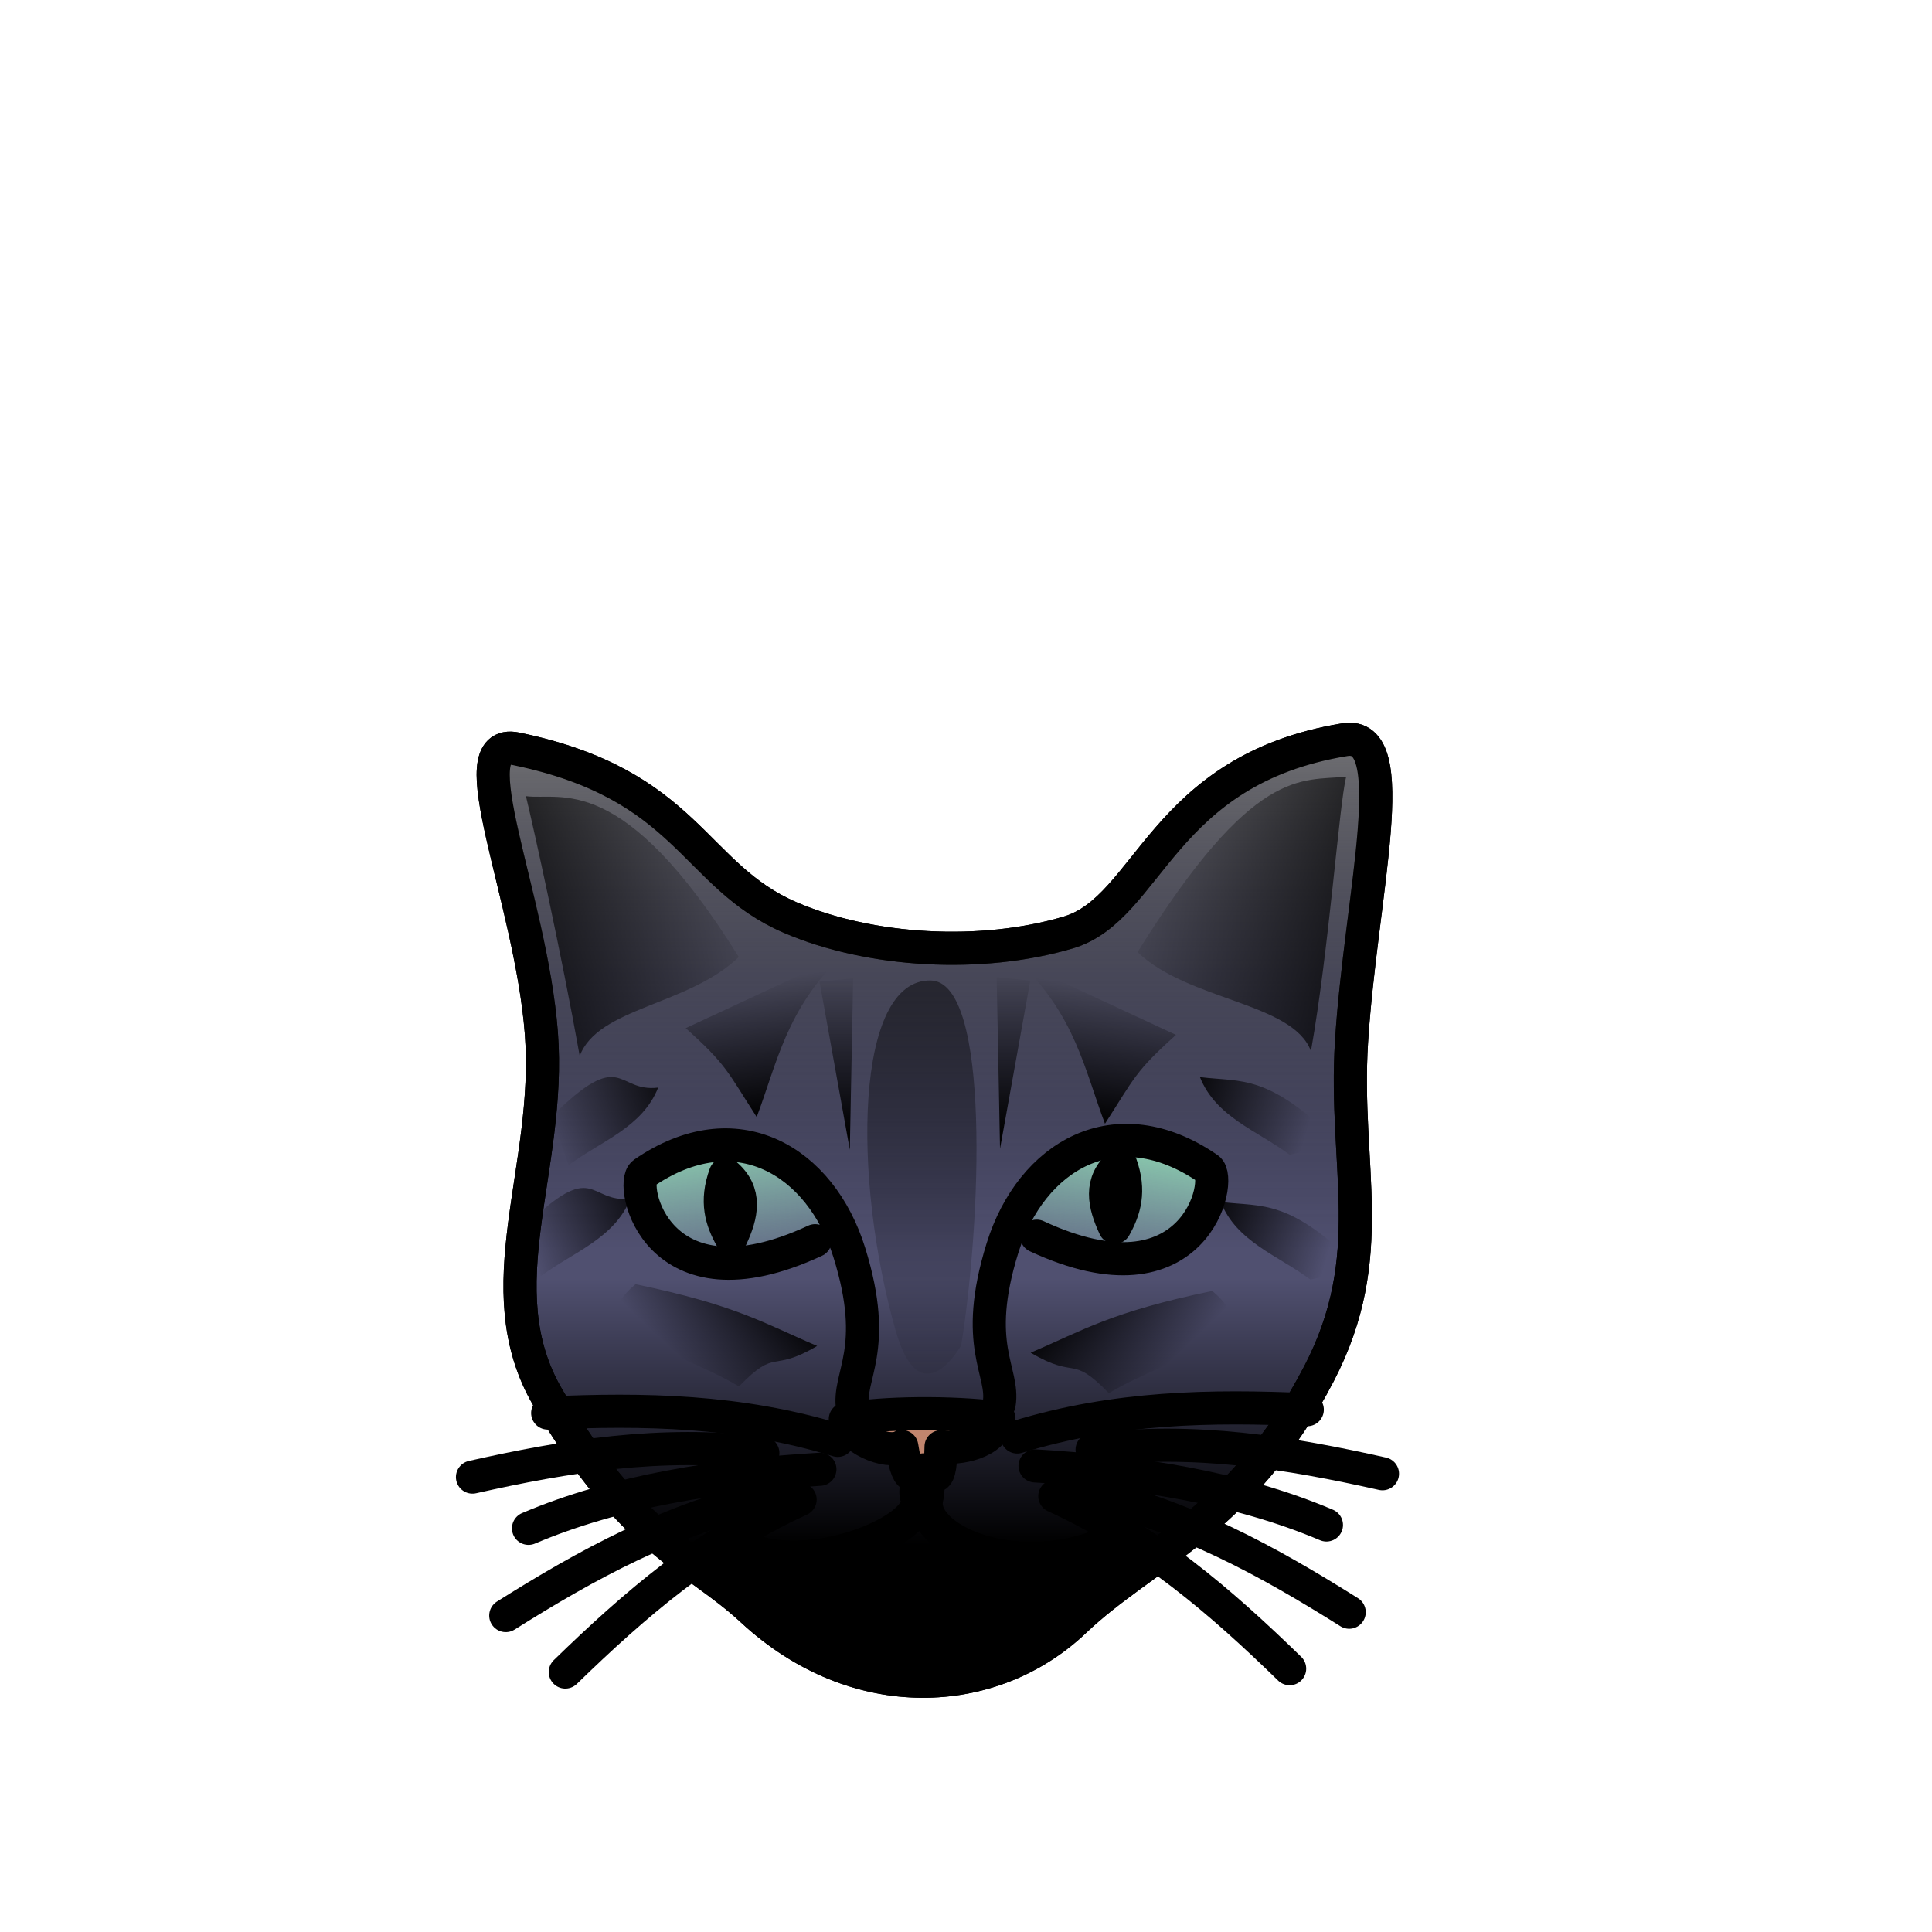
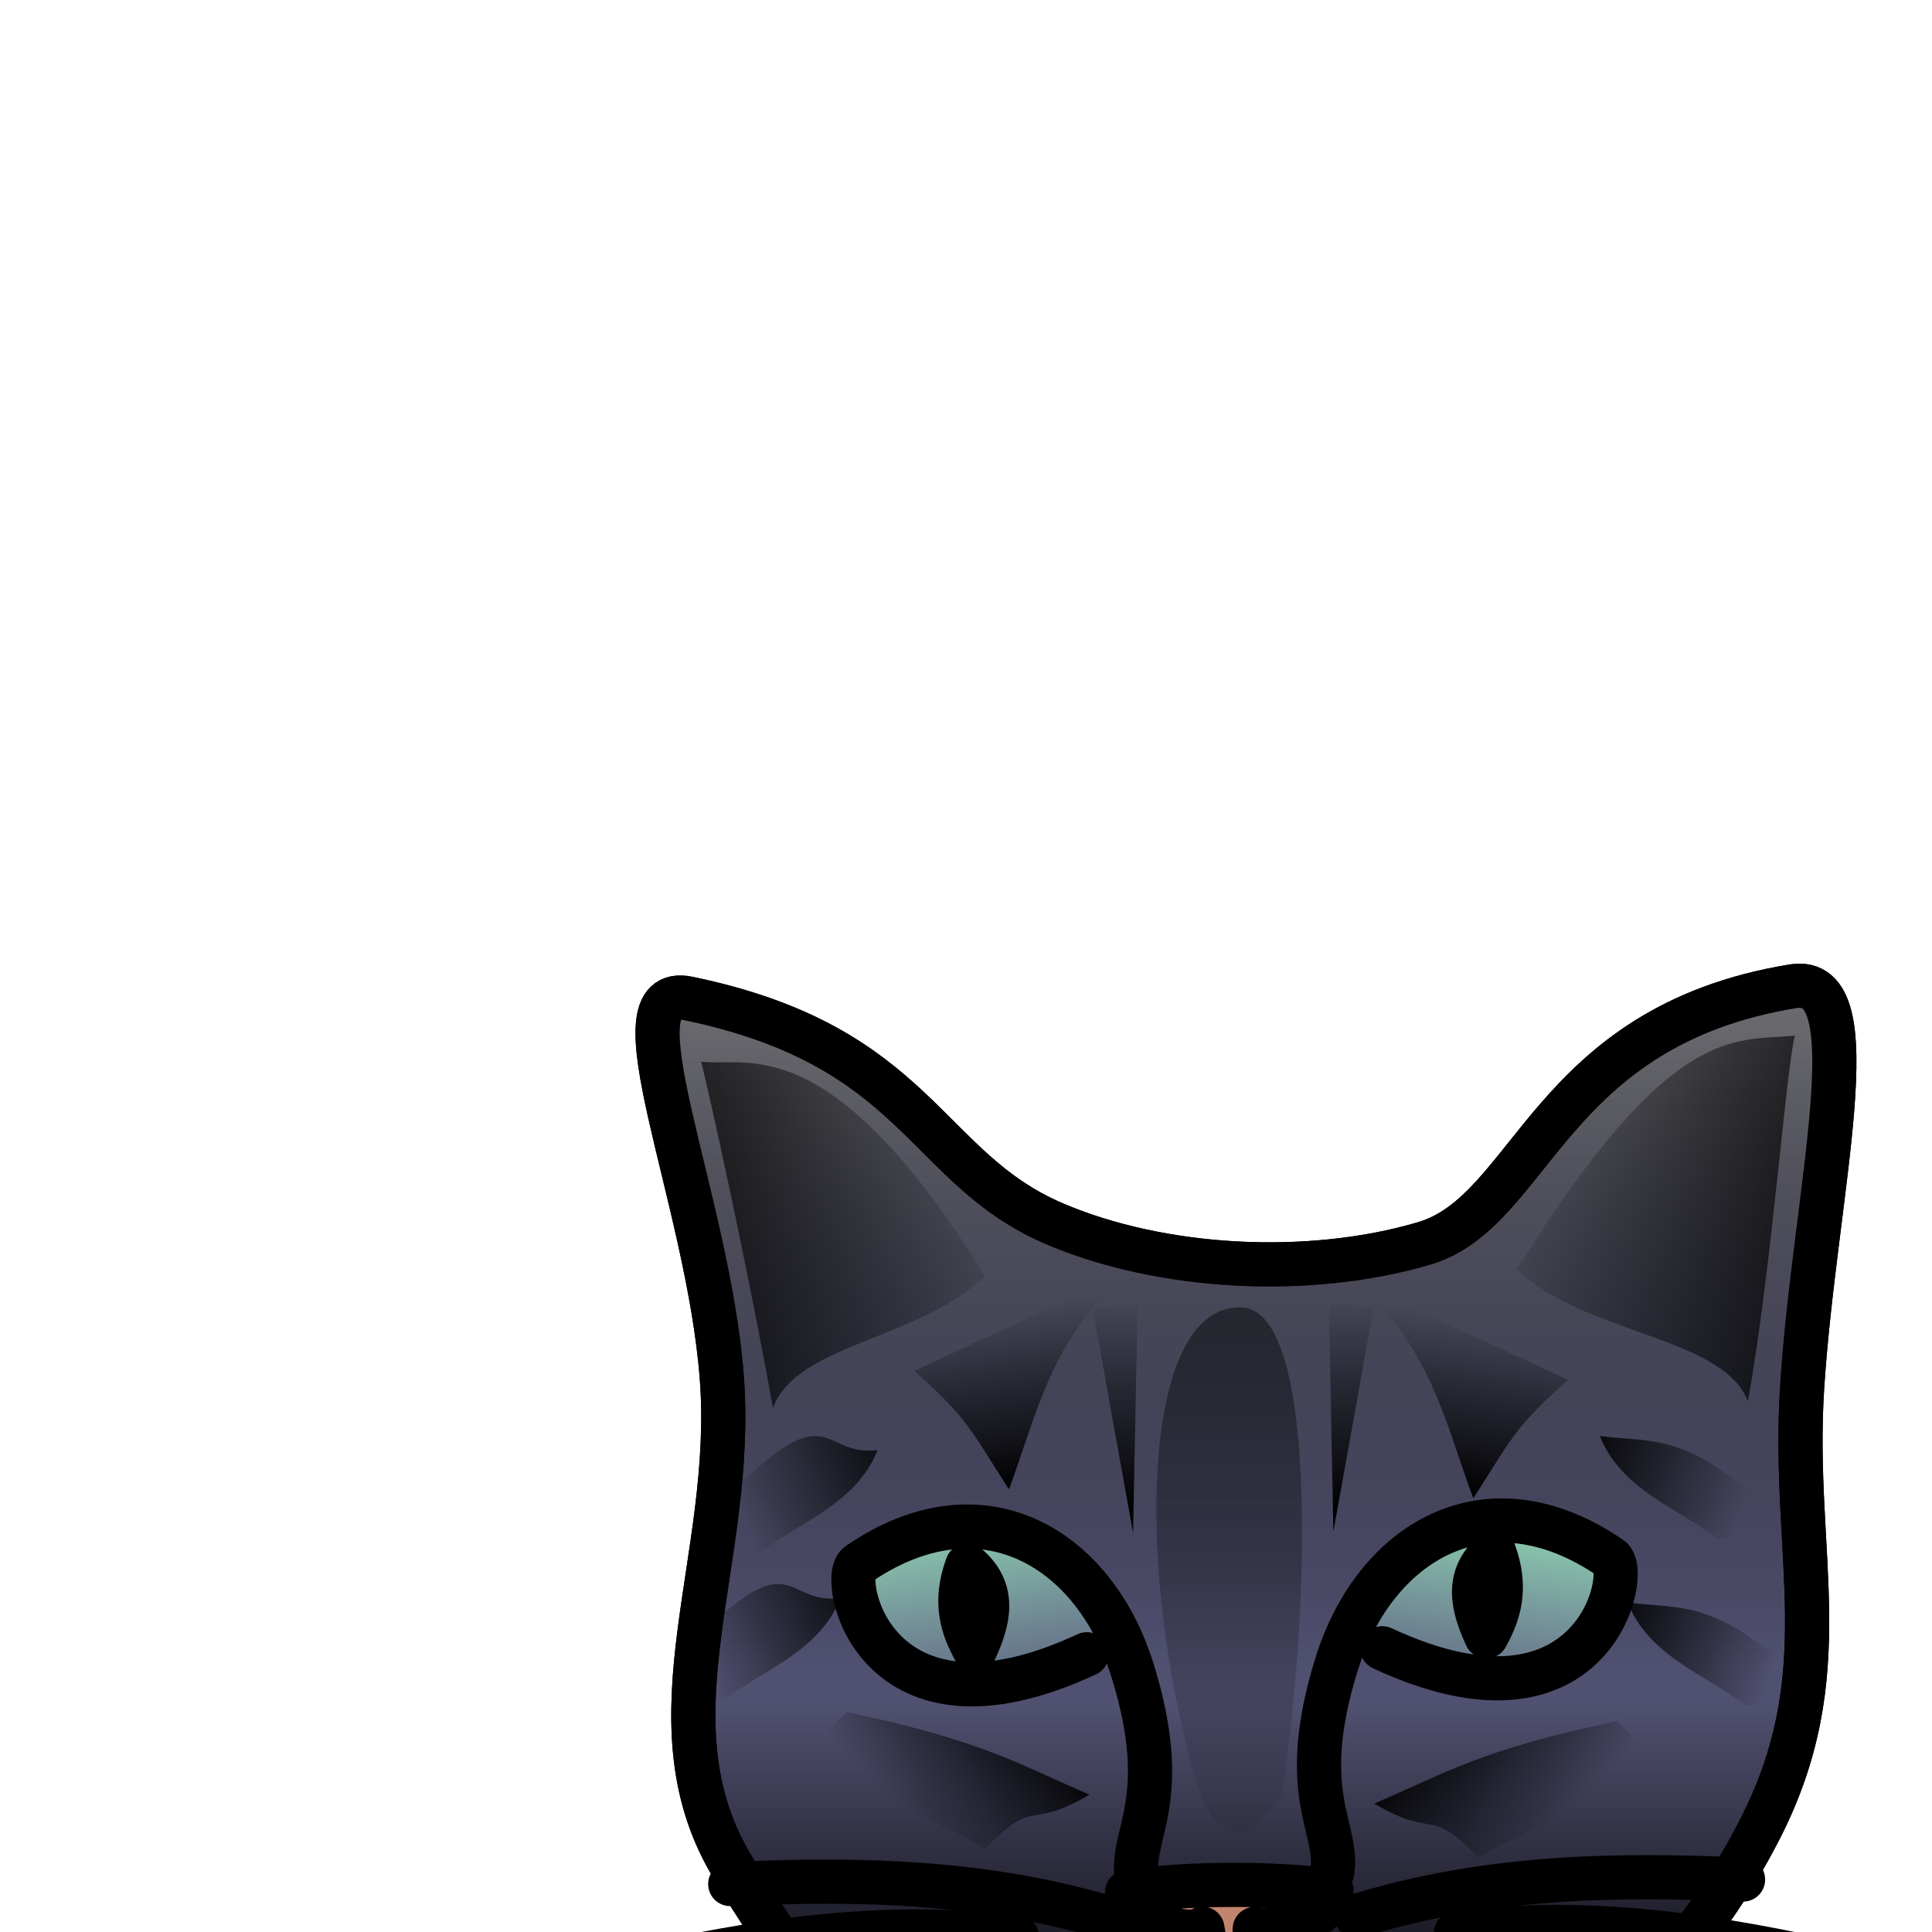
- <svg xmlns="http://www.w3.org/2000/svg" xmlns:xlink="http://www.w3.org/1999/xlink" width="700pt" height="700pt" id="svg36220" version="1.0">
+ <svg xmlns="http://www.w3.org/2000/svg" xmlns:xlink="http://www.w3.org/1999/xlink" viewBox="-0.0 -0.0 700.0 700.0" width="700pt" height="700pt" id="svg36220" version="1.0">
  <defs id="defs36222">
    <linearGradient id="linearGradient3284">
      <stop style="stop-color:#808080;stop-opacity:1;" offset="0" id="stop3286" />
      <stop style="stop-color:#000000;stop-opacity:0;" offset="1" id="stop3288" />
    </linearGradient>
    <linearGradient id="linearGradient3268">
      <stop style="stop-color:#8accae;stop-opacity:1;" offset="0" id="stop3270" />
      <stop style="stop-color:#9fc1cd;stop-opacity:0;" offset="1" id="stop3272" />
    </linearGradient>
    <linearGradient id="linearGradient2305">
      <stop style="stop-color:#000000;stop-opacity:1;" offset="0" id="stop2307" />
      <stop style="stop-color:#000000;stop-opacity:0;" offset="1" id="stop2309" />
    </linearGradient>
    <linearGradient id="linearGradient2507">
      <stop style="stop-color:#000000;stop-opacity:1;" offset="0" id="stop2509" />
      <stop style="stop-color:#505070;stop-opacity:1;" offset="1" id="stop2511" />
    </linearGradient>
    <linearGradient xlink:href="#linearGradient2305" id="linearGradient2311" x1="2394.735" y1="-485" x2="2394.735" y2="-938.333" gradientUnits="userSpaceOnUse" gradientTransform="matrix(0.172296,0,0,0.172296,-8.565428,632.0951)" />
    <linearGradient xlink:href="#linearGradient2305" id="linearGradient2313" x1="2087.14" y1="-485" x2="2033.252" y2="-862.516" gradientUnits="userSpaceOnUse" gradientTransform="matrix(0.172296,0,0,0.172296,9.474464,623.1773)" />
    <linearGradient xlink:href="#linearGradient2305" id="linearGradient2317" gradientUnits="userSpaceOnUse" gradientTransform="matrix(1.681728e-2,-0.171473,0.171473,1.681728e-2,339.9256,1003.6)" x1="2470.081" y1="-364.988" x2="2309.711" y2="-733.761" />
    <linearGradient xlink:href="#linearGradient2305" id="linearGradient2323" gradientUnits="userSpaceOnUse" x1="2234.743" y1="-614.407" x2="1987.283" y2="-832.365" gradientTransform="matrix(6.907793e-3,-0.172157,0.172157,6.907793e-3,463.981,1009.366)" />
    <linearGradient xlink:href="#linearGradient2305" id="linearGradient2333" gradientUnits="userSpaceOnUse" x1="2087.14" y1="-485" x2="2033.252" y2="-862.516" gradientTransform="matrix(-0.172296,0,0,0.172296,889.8839,626.4261)" />
    <linearGradient xlink:href="#linearGradient2305" id="linearGradient2335" gradientUnits="userSpaceOnUse" gradientTransform="matrix(-0.172296,0,0,0.172296,902.2034,631.5868)" x1="2394.735" y1="-485" x2="2394.735" y2="-938.333" />
    <linearGradient xlink:href="#linearGradient2305" id="linearGradient2337" gradientUnits="userSpaceOnUse" gradientTransform="matrix(-1.681728e-2,-0.171473,-0.171473,1.681728e-2,554.3554,1005.224)" x1="2437.968" y1="-388.633" x2="2293.654" y2="-745.584" />
    <linearGradient xlink:href="#linearGradient2305" id="linearGradient2339" gradientUnits="userSpaceOnUse" gradientTransform="matrix(-6.907793e-3,-0.172157,-0.172157,6.907793e-3,428.6757,1012.614)" x1="2234.743" y1="-614.407" x2="1987.283" y2="-832.365" />
    <linearGradient xlink:href="#linearGradient2305" id="linearGradient2363" gradientUnits="userSpaceOnUse" x1="1647.14" y1="-382.909" x2="2633.252" y2="-582.909" gradientTransform="matrix(0.155805,0,0,0.155805,-41.94562,535.8173)" />
    <linearGradient xlink:href="#linearGradient2305" id="linearGradient2367" gradientUnits="userSpaceOnUse" gradientTransform="matrix(-0.155805,0,0,0.155805,948.4112,533.4479)" x1="1647.14" y1="-382.909" x2="2633.252" y2="-582.909" />
    <linearGradient xlink:href="#linearGradient2305" id="linearGradient3256" gradientUnits="userSpaceOnUse" gradientTransform="matrix(0.170105,-2.738572e-2,-2.738572e-2,-0.170105,25.9725,498.9411)" x1="2653.51" y1="1167.897" x2="2228.905" y2="-1469.516" />
    <linearGradient xlink:href="#linearGradient2305" id="linearGradient3260" gradientUnits="userSpaceOnUse" gradientTransform="matrix(-1.681728e-2,-0.171473,-0.171473,1.681728e-2,544.3032,944.911)" x1="2437.968" y1="-388.633" x2="2293.654" y2="-745.584" />
    <linearGradient xlink:href="#linearGradient2305" id="linearGradient3264" gradientUnits="userSpaceOnUse" gradientTransform="matrix(1.681728e-2,-0.171473,0.171473,1.681728e-2,353.3285,949.9882)" x1="2470.081" y1="-364.988" x2="2309.711" y2="-733.761" />
    <linearGradient xlink:href="#linearGradient3268" id="linearGradient3274" x1="337.506" y1="472.642" x2="352.788" y2="578.182" gradientUnits="userSpaceOnUse" gradientTransform="matrix(0.710798,0,0,0.710798,115.3628,215.2881)" />
    <linearGradient xlink:href="#linearGradient3268" id="linearGradient3278" gradientUnits="userSpaceOnUse" x1="337.506" y1="472.642" x2="352.788" y2="578.182" gradientTransform="matrix(-0.710798,0,0,0.710798,778.7826,216.4727)" />
    <linearGradient xlink:href="#linearGradient3284" id="linearGradient3290" x1="466.629" y1="160.42" x2="466.629" y2="546.33" gradientUnits="userSpaceOnUse" gradientTransform="matrix(0.710798,0,0,0.710798,115.3628,215.2882)" />
    <linearGradient xlink:href="#linearGradient2507" id="linearGradient3296" gradientUnits="userSpaceOnUse" x1="472.81" y1="747.087" x2="472.81" y2="566.33" gradientTransform="matrix(0.710798,0,0,0.710798,115.3628,215.2882)" />
  </defs>
  <g id="layer1">
    <path style="fill:url(#linearGradient3296);fill-opacity:1;fill-rule:evenodd;stroke:#000000;stroke-width:16;stroke-linecap:round;stroke-linejoin:round;stroke-miterlimit:4;stroke-dasharray:none;stroke-opacity:1" d="M 381.839,443.295 C 334.689,423.05 332.714,378.975 249.319,361.756 C 220.502,355.806 256.459,433.346 261.517,499.004 C 266.576,564.672 233.771,622.138 264.554,674.994 C 305.461,745.237 335.546,752.11 363.238,777.808 C 413.675,824.612 479.427,820.922 519.227,783.007 C 552.897,750.93 600.201,734.895 637.215,663.592 C 666.831,606.54 649.094,563.765 652.925,503.05 C 657.393,432.225 678.672,352.585 649.601,357.353 C 560.689,371.934 555.369,438.863 516.044,450.49 C 474.145,462.876 420.604,459.941 381.839,443.295 z " id="path3294" />
    <path id="path3280" d="M 381.839,443.295 C 334.689,423.05 332.714,378.975 249.319,361.756 C 220.502,355.806 256.459,433.346 261.517,499.004 C 266.576,564.672 233.771,622.138 264.554,674.994 C 305.461,745.237 335.546,752.11 363.238,777.808 C 413.675,824.612 479.427,820.922 519.227,783.007 C 552.897,750.93 600.201,734.895 637.215,663.592 C 666.831,606.54 649.094,563.765 652.925,503.05 C 657.393,432.225 678.672,352.585 649.601,357.353 C 560.689,371.934 555.369,438.863 516.044,450.49 C 474.145,462.876 420.604,459.941 381.839,443.295 z " style="fill:url(#linearGradient3290);fill-opacity:1;fill-rule:evenodd;stroke:#000000;stroke-width:16;stroke-linecap:round;stroke-linejoin:round;stroke-miterlimit:4;stroke-dasharray:none;stroke-opacity:1" />
    <path style="fill:url(#linearGradient3278);fill-opacity:1;fill-rule:evenodd;stroke:none;stroke-width:16;stroke-linecap:round;stroke-linejoin:round;stroke-miterlimit:4;stroke-dasharray:none;stroke-opacity:1" d="M 492.482,596.471 C 506.287,552.147 544.628,538.728 583.223,567.965 C 592.841,575.25 569.858,636.785 492.482,596.471 z " id="path3276" />
    <path id="path3266" d="M 401.663,595.287 C 387.858,550.962 349.518,537.543 310.922,566.78 C 301.305,574.066 324.287,635.6 401.663,595.287 z " style="fill:url(#linearGradient3274);fill-opacity:1;fill-rule:evenodd;stroke:none;stroke-width:16;stroke-linecap:round;stroke-linejoin:round;stroke-miterlimit:4;stroke-dasharray:none;stroke-opacity:1" />
    <path id="path2267" d="M 408.369,685.567 C 410.405,694.581 428.37,702.883 435.656,698.792 C 439.137,720.59 442.674,710.634 446.217,710.072 C 449.355,709.574 454.23,722.044 454.62,698.887 C 462.574,700.183 480.616,697.2 481.871,685.491 L 482.445,684.917 C 459.321,682.017 426.899,682.341 408.369,685.567 z " style="fill:#c1856e;fill-opacity:1;fill-rule:evenodd;stroke:#000000;stroke-width:16;stroke-linecap:round;stroke-linejoin:round;stroke-miterlimit:4;stroke-dasharray:none;stroke-opacity:1" />
    <path style="fill:none;fill-opacity:0.75;fill-rule:evenodd;stroke:#000000;stroke-width:16;stroke-linecap:round;stroke-linejoin:round;stroke-miterlimit:4;stroke-dasharray:none;stroke-opacity:1" d="M 404.706,695.829 C 357.065,681.205 310.698,680.584 264.572,682.62" id="path2281" />
    <path id="path2283" d="M 368.523,701.943 C 319.054,695.92 273.299,703.459 228.249,713.571" style="fill:none;fill-opacity:0.75;fill-rule:evenodd;stroke:#000000;stroke-width:16;stroke-linecap:round;stroke-linejoin:round;stroke-miterlimit:4;stroke-dasharray:none;stroke-opacity:1" />
    <path style="fill:none;fill-opacity:0.75;fill-rule:evenodd;stroke:#000000;stroke-width:16;stroke-linecap:round;stroke-linejoin:round;stroke-miterlimit:4;stroke-dasharray:none;stroke-opacity:1" d="M 396.088,709.79 C 346.342,712.758 297.815,720.277 255.316,738.323" id="path2285" />
    <path id="path2289" d="M 529.648,747.376 C 487.087,762.806 443.237,742.681 447.757,723.596 C 450.635,711.444 440.221,714.758 442.912,723.588 C 447.642,739.106 389.121,762.956 358.605,747.01" style="fill:none;fill-opacity:0.75;fill-rule:evenodd;stroke:#000000;stroke-width:16;stroke-linecap:round;stroke-linejoin:round;stroke-miterlimit:4;stroke-dasharray:none;stroke-opacity:1" />
    <path style="fill:none;fill-opacity:0.75;fill-rule:evenodd;stroke:#000000;stroke-width:16;stroke-linecap:round;stroke-linejoin:round;stroke-miterlimit:4;stroke-dasharray:none;stroke-opacity:1" d="M 411.902,680.502 C 409.246,664.573 425.05,652.463 410.294,605.086 C 396.489,560.761 355.612,535.993 310.922,566.78 C 303.707,571.751 316.932,635.164 393.768,599.373" id="path2291" />
    <path style="fill:#000000;fill-opacity:1;fill-rule:evenodd;stroke:#000000;stroke-width:16;stroke-linecap:round;stroke-linejoin:round;stroke-miterlimit:4;stroke-dasharray:none;stroke-opacity:1" d="M 350.426,567.245 C 360.86,576.11 358.385,586.827 353.22,597.929 C 348.609,589.649 345.587,580.528 350.426,567.245 z " id="path2293" />
    <path style="fill:url(#linearGradient2313);fill-opacity:1;fill-rule:evenodd;stroke:none;stroke-width:16;stroke-linecap:round;stroke-linejoin:round;stroke-miterlimit:4;stroke-dasharray:none;stroke-opacity:1" d="M 331.256,496.686 C 351.132,514.524 351.29,517.49 365.552,539.614 C 375.388,513.578 379.806,487.542 406.903,461.506 L 331.256,496.686 z " id="path2299" />
    <path style="fill:url(#linearGradient2311);fill-opacity:1;fill-rule:evenodd;stroke:none;stroke-width:16;stroke-linecap:round;stroke-linejoin:round;stroke-miterlimit:4;stroke-dasharray:none;stroke-opacity:1" d="M 395.915,474.214 L 410.535,555.435 L 412.159,472.59 L 395.915,474.214 z " id="path2303" />
    <path id="path2315" d="M 261.265,616.505 C 276.661,604.981 296.929,598.329 304.539,579.019 C 284.029,581.552 287.673,558.682 252.948,593.173 L 261.265,616.505 z " style="fill:url(#linearGradient2317);fill-opacity:1;fill-rule:evenodd;stroke:none;stroke-width:16;stroke-linecap:round;stroke-linejoin:round;stroke-miterlimit:4;stroke-dasharray:none;stroke-opacity:1" />
    <path id="path2321" d="M 356.991,669.776 C 375.611,650.631 372.083,663.588 394.761,650.224 C 369.141,639.352 356.298,630.645 307.004,620.394 C 278.725,644.255 323.606,650.026 356.991,669.776 z " style="fill:url(#linearGradient2323);fill-opacity:1;fill-rule:evenodd;stroke:none;stroke-width:16;stroke-linecap:round;stroke-linejoin:round;stroke-miterlimit:4;stroke-dasharray:none;stroke-opacity:1" />
    <path id="path2325" d="M 568.102,499.935 C 548.227,517.772 548.068,520.739 533.806,542.863 C 523.97,516.827 519.553,490.791 492.455,464.755 L 568.102,499.935 z " style="fill:url(#linearGradient2333);fill-opacity:1;fill-rule:evenodd;stroke:none;stroke-width:16;stroke-linecap:round;stroke-linejoin:round;stroke-miterlimit:4;stroke-dasharray:none;stroke-opacity:1" />
    <path id="path2327" d="M 497.723,473.706 L 483.104,554.927 L 481.479,472.081 L 497.723,473.706 z " style="fill:url(#linearGradient2335);fill-opacity:1;fill-rule:evenodd;stroke:none;stroke-width:16;stroke-linecap:round;stroke-linejoin:round;stroke-miterlimit:4;stroke-dasharray:none;stroke-opacity:1" />
    <path style="fill:url(#linearGradient2337);fill-opacity:1;fill-rule:evenodd;stroke:none;stroke-width:16;stroke-linecap:round;stroke-linejoin:round;stroke-miterlimit:4;stroke-dasharray:none;stroke-opacity:1" d="M 633.016,618.129 C 617.62,606.606 597.352,599.954 589.742,580.643 C 610.252,583.177 622.69,578.685 657.414,613.175 L 633.016,618.129 z " id="path2329" />
    <path style="fill:url(#linearGradient2339);fill-opacity:1;fill-rule:evenodd;stroke:none;stroke-width:16;stroke-linecap:round;stroke-linejoin:round;stroke-miterlimit:4;stroke-dasharray:none;stroke-opacity:1" d="M 535.666,673.025 C 517.046,653.88 520.574,666.836 497.896,653.473 C 523.516,642.6 536.358,633.894 585.653,623.643 C 613.932,647.504 569.051,653.275 535.666,673.025 z " id="path2331" />
    <path style="fill:none;fill-opacity:0.75;fill-rule:evenodd;stroke:#000000;stroke-width:16;stroke-linecap:round;stroke-linejoin:round;stroke-miterlimit:4;stroke-dasharray:none;stroke-opacity:1" d="M 386.531,724.412 C 341.226,745.173 306.186,775.546 273.093,807.742" id="path2341" />
    <path style="fill:none;fill-opacity:0.75;fill-rule:evenodd;stroke:#000000;stroke-width:16;stroke-linecap:round;stroke-linejoin:round;stroke-miterlimit:4;stroke-dasharray:none;stroke-opacity:1" d="M 372.655,722.641 C 324.016,733.492 283.41,755.886 244.327,780.468" id="path2343" />
    <path id="path2345" d="M 491.405,694.205 C 539.046,679.58 585.413,678.96 631.54,680.995" style="fill:none;fill-opacity:0.75;fill-rule:evenodd;stroke:#000000;stroke-width:16;stroke-linecap:round;stroke-linejoin:round;stroke-miterlimit:4;stroke-dasharray:none;stroke-opacity:1" />
    <path style="fill:none;fill-opacity:0.75;fill-rule:evenodd;stroke:#000000;stroke-width:16;stroke-linecap:round;stroke-linejoin:round;stroke-miterlimit:4;stroke-dasharray:none;stroke-opacity:1" d="M 527.588,700.318 C 577.057,694.295 622.812,701.835 667.862,711.946" id="path2347" />
    <path id="path2349" d="M 500.023,708.165 C 549.769,711.133 598.296,718.653 640.795,736.698" style="fill:none;fill-opacity:0.75;fill-rule:evenodd;stroke:#000000;stroke-width:16;stroke-linecap:round;stroke-linejoin:round;stroke-miterlimit:4;stroke-dasharray:none;stroke-opacity:1" />
    <path id="path2351" d="M 509.58,722.788 C 554.885,743.549 589.925,773.922 623.018,806.118" style="fill:none;fill-opacity:0.75;fill-rule:evenodd;stroke:#000000;stroke-width:16;stroke-linecap:round;stroke-linejoin:round;stroke-miterlimit:4;stroke-dasharray:none;stroke-opacity:1" />
    <path id="path2353" d="M 523.456,721.016 C 572.095,731.868 612.701,754.261 651.784,778.843" style="fill:none;fill-opacity:0.75;fill-rule:evenodd;stroke:#000000;stroke-width:16;stroke-linecap:round;stroke-linejoin:round;stroke-miterlimit:4;stroke-dasharray:none;stroke-opacity:1" />
    <path id="path2361" d="M 254.067,384.624 C 257.499,398.677 271.308,461.02 280.05,510.11 C 288.945,486.566 332.41,485.873 356.913,462.329 C 300.703,371.886 270.913,386.874 254.067,384.624 z " style="fill:url(#linearGradient2363);fill-opacity:1;fill-rule:evenodd;stroke:none;stroke-width:16;stroke-linecap:round;stroke-linejoin:round;stroke-miterlimit:4;stroke-dasharray:none;stroke-opacity:1" />
    <path style="fill:url(#linearGradient2367);fill-opacity:1;fill-rule:evenodd;stroke:none;stroke-width:16;stroke-linecap:round;stroke-linejoin:round;stroke-miterlimit:4;stroke-dasharray:none;stroke-opacity:1" d="M 650.316,375.219 C 646.885,389.272 642.049,458.65 633.307,507.74 C 624.412,484.196 574.055,483.504 549.551,459.96 C 605.761,369.516 628.732,377.469 650.316,375.219 z " id="path2365" />
    <path id="path3250" d="M 482.684,678.319 C 485.339,662.39 469.535,650.28 484.292,602.903 C 498.097,558.578 538.973,533.81 583.663,564.598 C 590.879,569.569 577.654,632.981 500.818,597.19" style="fill:none;fill-opacity:0.75;fill-rule:evenodd;stroke:#000000;stroke-width:16;stroke-linecap:round;stroke-linejoin:round;stroke-miterlimit:4;stroke-dasharray:none;stroke-opacity:1" />
    <path id="path3252" d="M 541.317,562.219 C 530.883,571.084 533.357,581.801 538.523,592.903 C 543.134,584.623 546.156,575.502 541.317,562.219 z " style="fill:#000000;fill-opacity:1;fill-rule:evenodd;stroke:#000000;stroke-width:16;stroke-linecap:round;stroke-linejoin:round;stroke-miterlimit:4;stroke-dasharray:none;stroke-opacity:1" />
    <path style="fill:url(#linearGradient3256);fill-opacity:1;fill-rule:evenodd;stroke:none;stroke-width:16;stroke-linecap:round;stroke-linejoin:round;stroke-miterlimit:4;stroke-dasharray:none;stroke-opacity:1" d="M 432.635,642.65 C 411.651,568.753 413.053,473.123 449.56,473.657 C 478.843,474.1 473.873,591.195 464.332,649.964 C 464.332,649.964 444.697,685.124 432.635,642.65 z " id="path3254" />
    <path id="path3258" d="M 622.964,557.816 C 607.568,546.292 587.3,539.64 579.69,520.33 C 600.2,522.863 612.637,518.372 647.362,552.862 L 622.964,557.816 z " style="fill:url(#linearGradient3260);fill-opacity:1;fill-rule:evenodd;stroke:none;stroke-width:16;stroke-linecap:round;stroke-linejoin:round;stroke-miterlimit:4;stroke-dasharray:none;stroke-opacity:1" />
    <path style="fill:url(#linearGradient3264);fill-opacity:1;fill-rule:evenodd;stroke:none;stroke-width:16;stroke-linecap:round;stroke-linejoin:round;stroke-miterlimit:4;stroke-dasharray:none;stroke-opacity:1" d="M 274.668,562.893 C 290.064,551.369 310.332,544.717 317.942,525.407 C 297.432,527.94 301.075,505.07 266.351,539.561 L 274.668,562.893 z " id="path3262" />
  </g>
</svg>
